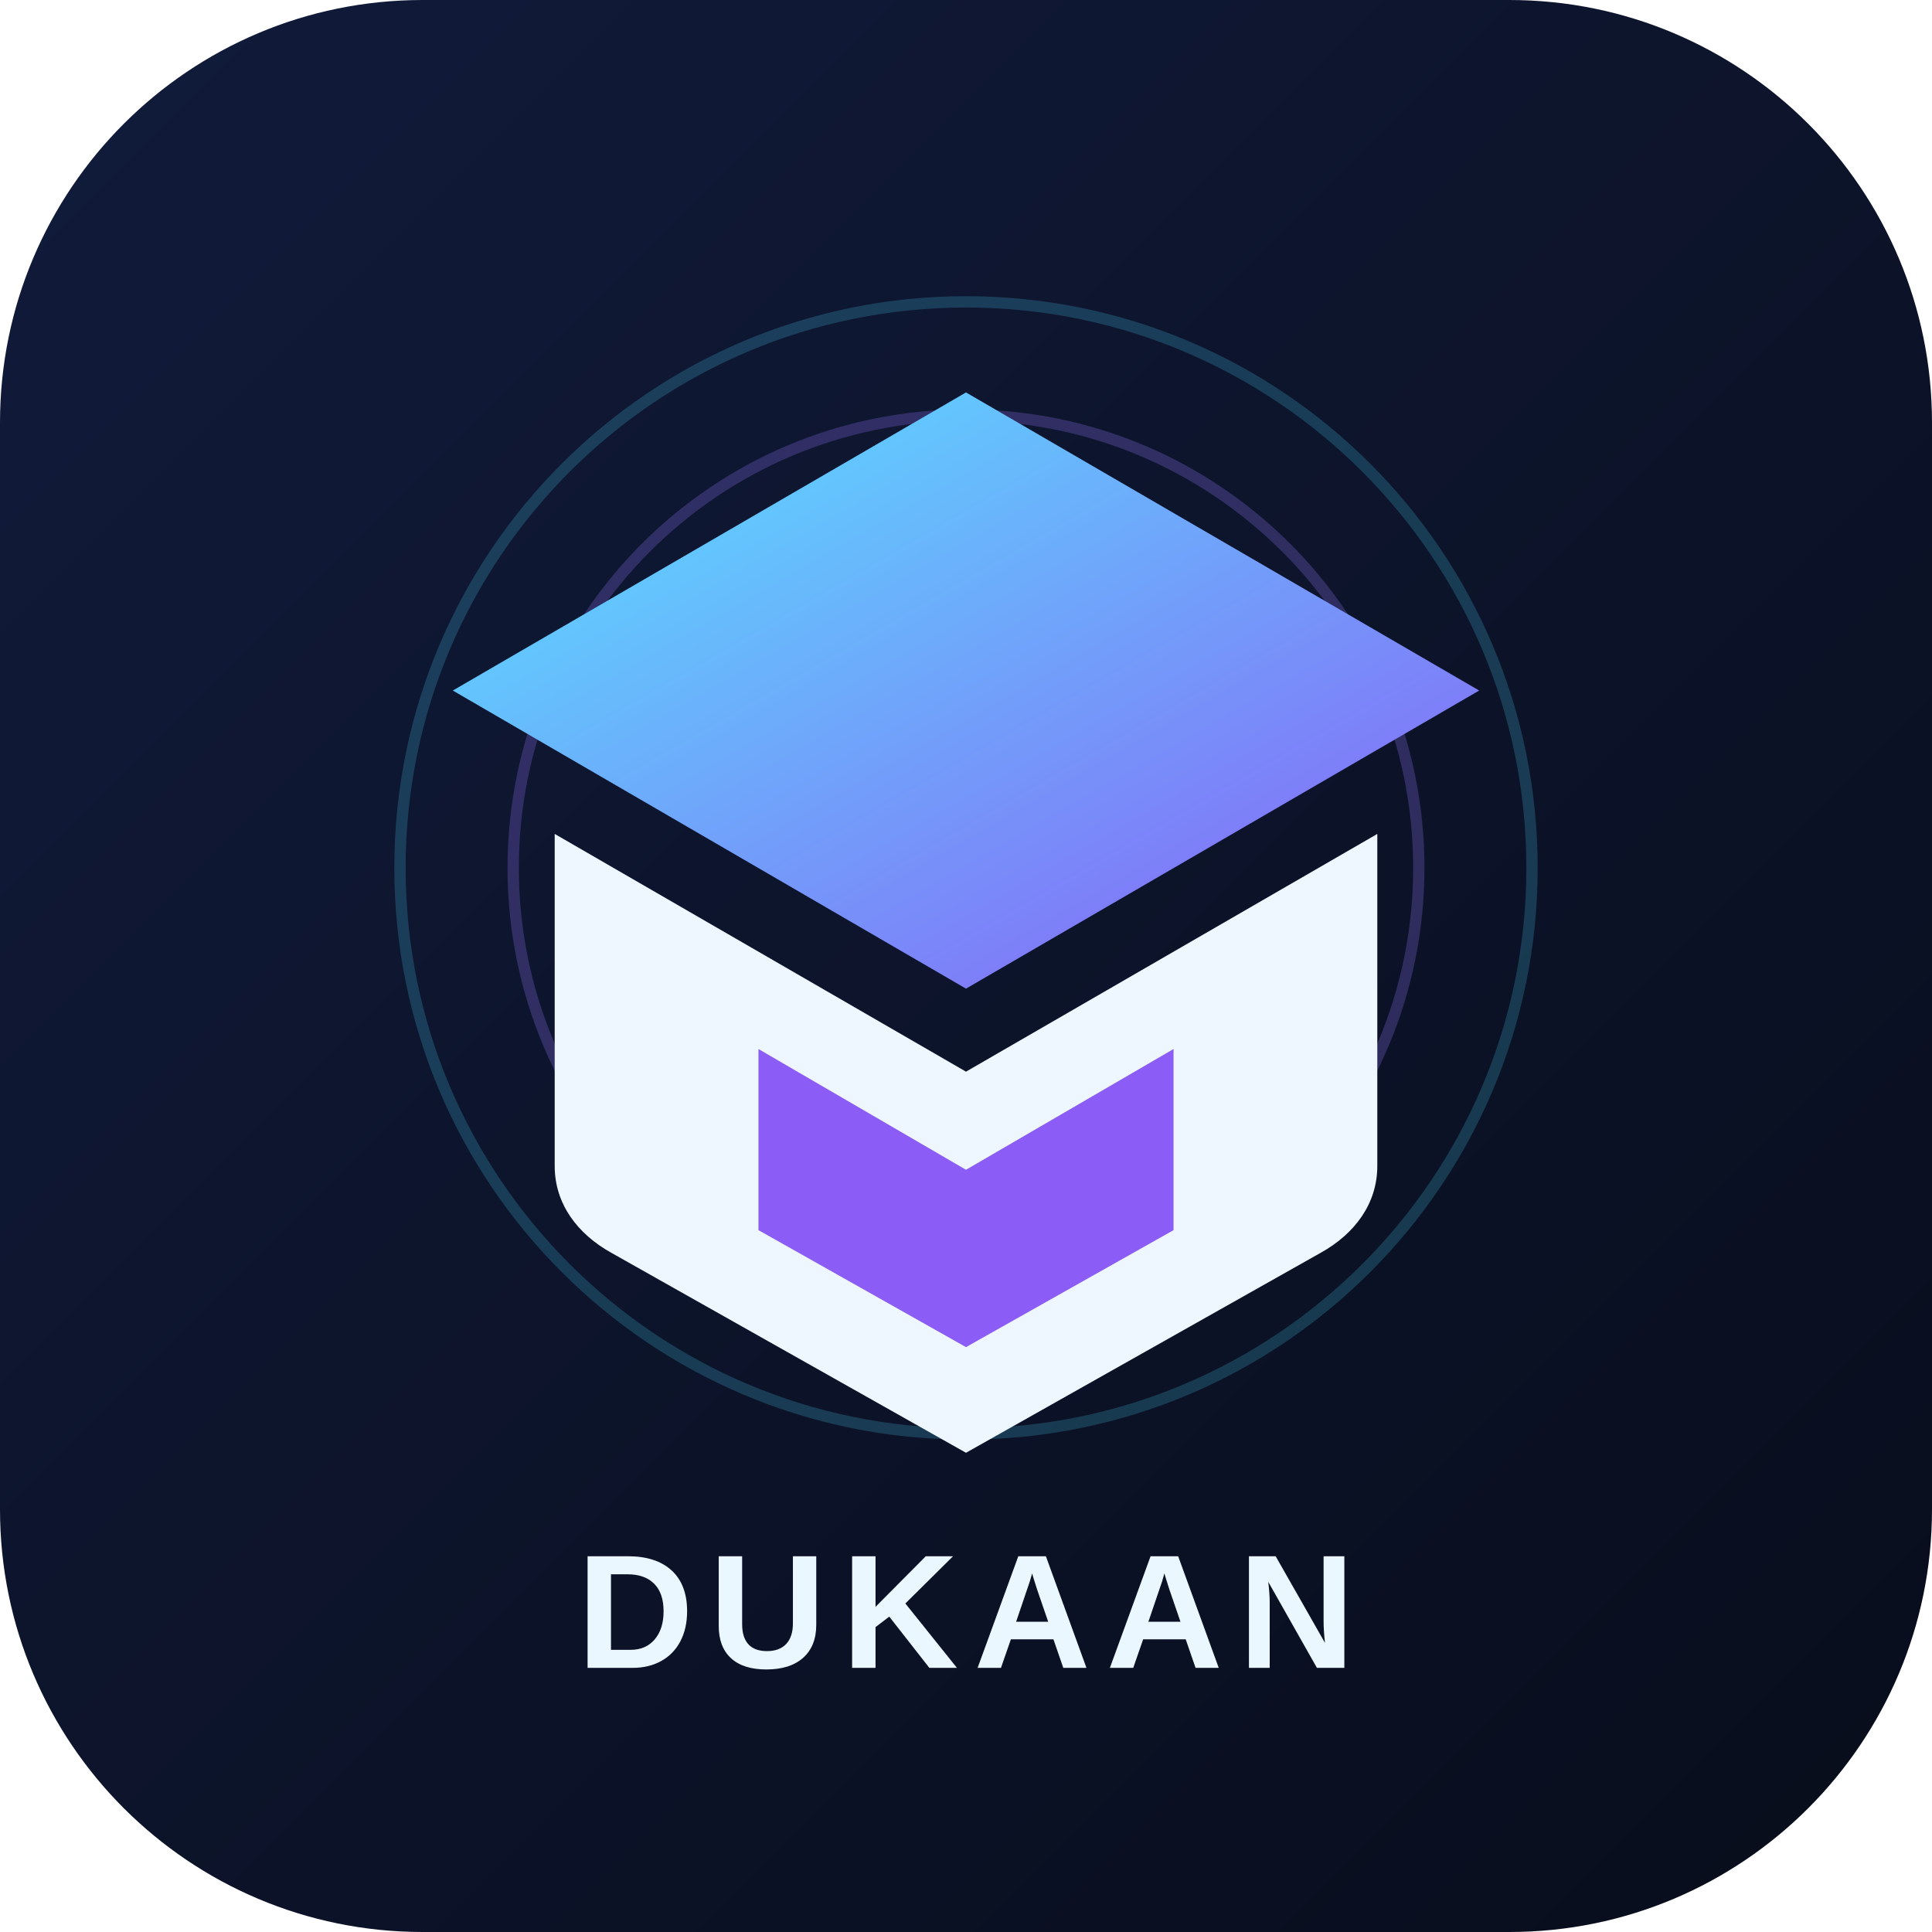
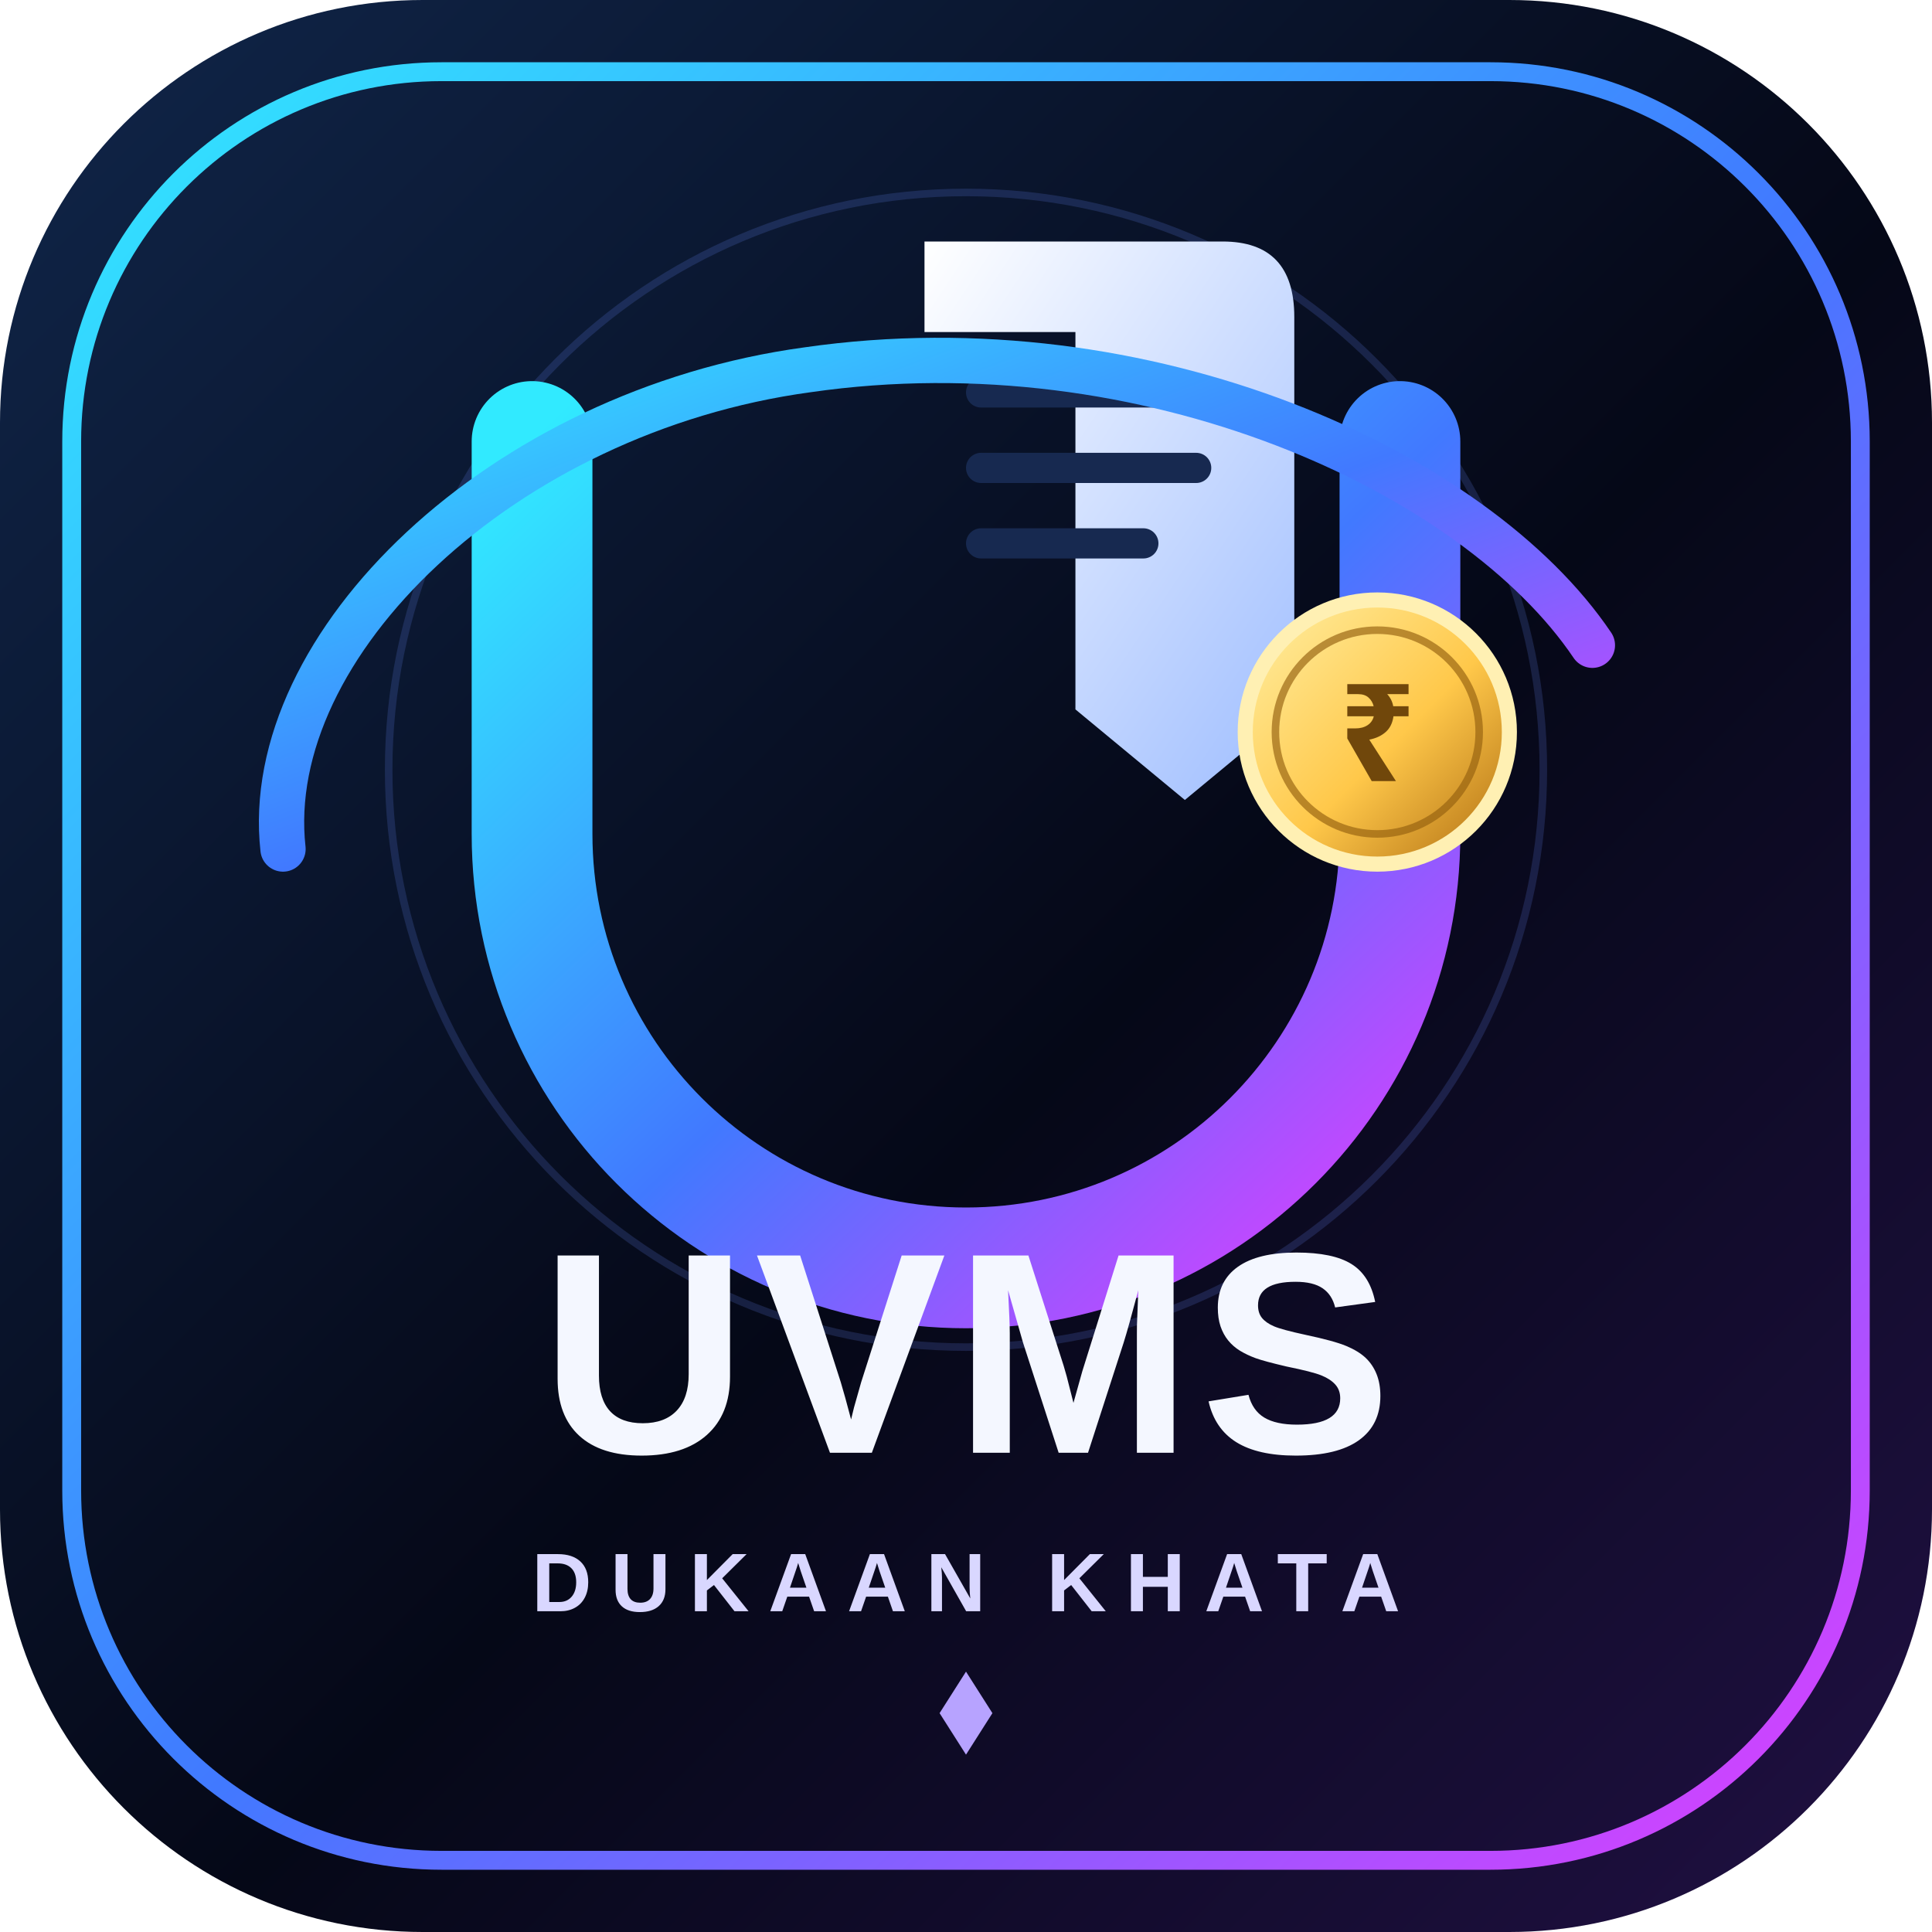
<svg xmlns="http://www.w3.org/2000/svg" width="512" height="512" viewBox="0 0 512 512">
  <defs>
    <linearGradient id="bg" x1="0" y1="0" x2="1" y2="1">
-       <stop stop-color="#111b3b" />
-       <stop offset="1" stop-color="#080d1b" />
+       <stop stop-color="#10264a" />
+       <stop offset=".55" stop-color="#050817" />
+       <stop offset="1" stop-color="#211044" />
    </linearGradient>
-     <linearGradient id="glow" x1="0" y1="0" x2="1" y2="1">
-       <stop stop-color="#56e8ff" />
-       <stop offset="1" stop-color="#8b5cf6" />
+     <linearGradient id="neon" x1="0" y1="0" x2="1" y2="1">
+       <stop stop-color="#31eaff" />
+       <stop offset=".52" stop-color="#4179ff" />
+       <stop offset="1" stop-color="#df3dff" />
+     </linearGradient>
+     <linearGradient id="paper" x1="0" y1="0" x2="1" y2="1">
+       <stop stop-color="#fff" />
+       <stop offset="1" stop-color="#9ebdff" />
+     </linearGradient>
+     <linearGradient id="gold" x1="0" y1="0" x2="1" y2="1">
+       <stop stop-color="#fff0a5" />
+       <stop offset=".55" stop-color="#ffc84a" />
+       <stop offset="1" stop-color="#ad6b10" />
    </linearGradient>
  </defs>
  <rect width="512" height="512" rx="112" fill="url(#bg)" />
-   <circle cx="256" cy="230" r="150" fill="none" stroke="#4ddcff" stroke-opacity=".2" stroke-width="3" />
-   <circle cx="256" cy="230" r="120" fill="none" stroke="#9a7bff" stroke-opacity=".25" stroke-width="3" />
-   <path d="M120 183 256 104 392 183 256 262Z" fill="url(#glow)" />
-   <path d="M147 221v88c0 10 6 18 15 23l94 53 94-53c9-5 15-13 15-23v-88l-109 63Z" fill="#eef7ff" />
-   <path d="M201 278v48l55 31 55-31v-48l-55 32Z" fill="#8b5cf6" />
-   <text x="256" y="442" font-family="Arial,sans-serif" font-size="43" font-weight="800" text-anchor="middle" fill="#eaf7ff" letter-spacing="4">DUKAAN</text>
+   <rect x="19" y="19" width="474" height="474" rx="98" fill="none" stroke="url(#neon)" stroke-width="5" />
+   <circle cx="256" cy="204" r="153" fill="none" stroke="#6b8cff" stroke-opacity=".18" stroke-width="2" />
+   <path d="M141 117v104a115 115 0 0 0 230 0V117" fill="none" stroke="url(#neon)" stroke-width="32" stroke-linecap="round" />
+   <path d="M245 64h79q19 0 19 20v104l-29 24-29-24V88h-40Z" fill="url(#paper)" />
+   <path d="M260 104h57M260 124h57M260 144h43" stroke="#172950" stroke-width="8" stroke-linecap="round" />
+   <path d="M75 225c-6-54 58-116 139-127 90-13 177 27 208 73" fill="none" stroke="url(#neon)" stroke-width="12" stroke-linecap="round" />
+   <circle cx="365" cy="194" r="35" fill="url(#gold)" stroke="#fff0b3" stroke-width="4" />
+   <circle cx="365" cy="194" r="27" fill="none" stroke="#94600e" stroke-opacity=".65" stroke-width="2" />
+   <text x="365" y="207" font-family="Arial,sans-serif" font-size="36" font-weight="900" text-anchor="middle" fill="#70470b">₹</text>
+   <text x="256" y="385" font-family="Arial,sans-serif" font-size="76" font-weight="900" letter-spacing="2" text-anchor="middle" fill="#f4f7ff">UVMS</text>
+   <text x="256" y="427" font-family="Arial,sans-serif" font-size="22" font-weight="700" letter-spacing="5" text-anchor="middle" fill="#d9d7ff">DUKAAN KHATA</text>
+   <path d="M145 454h80m62 0h80" stroke="url(#neon)" stroke-width="3" stroke-linecap="round" />
+   <path d="m256 443 7 11-7 11-7-11Z" fill="#b7a3ff" />
</svg>
